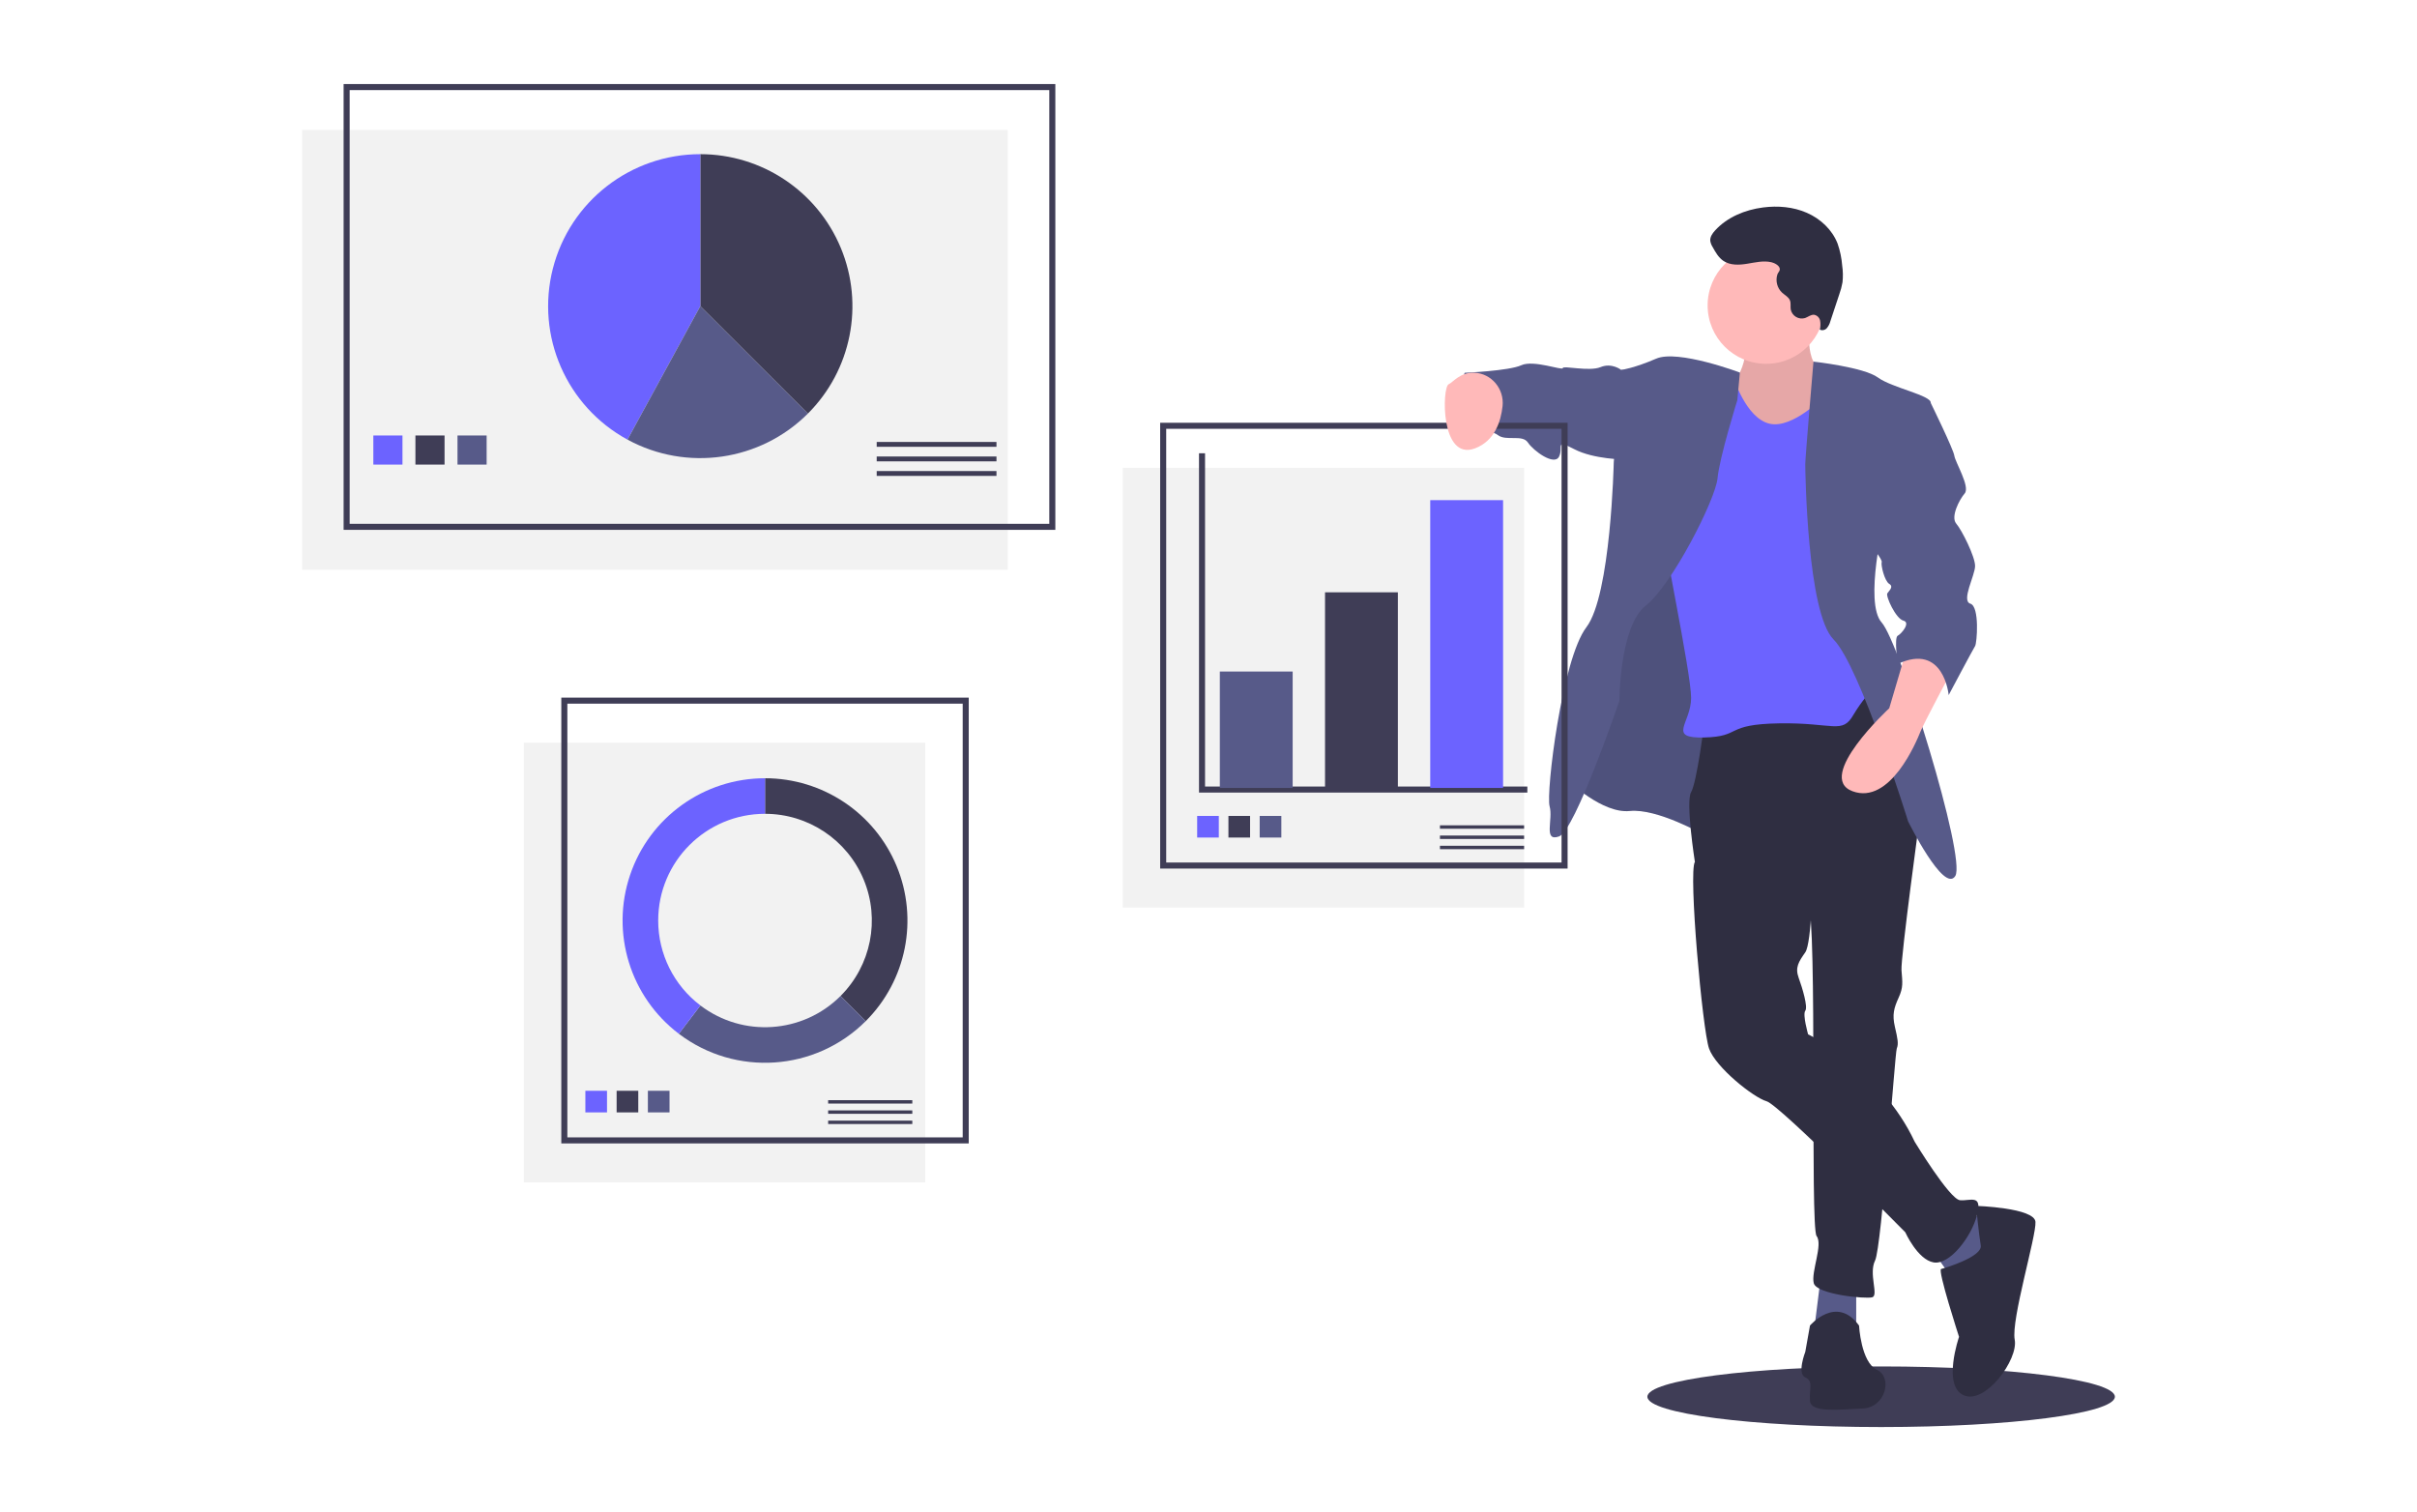
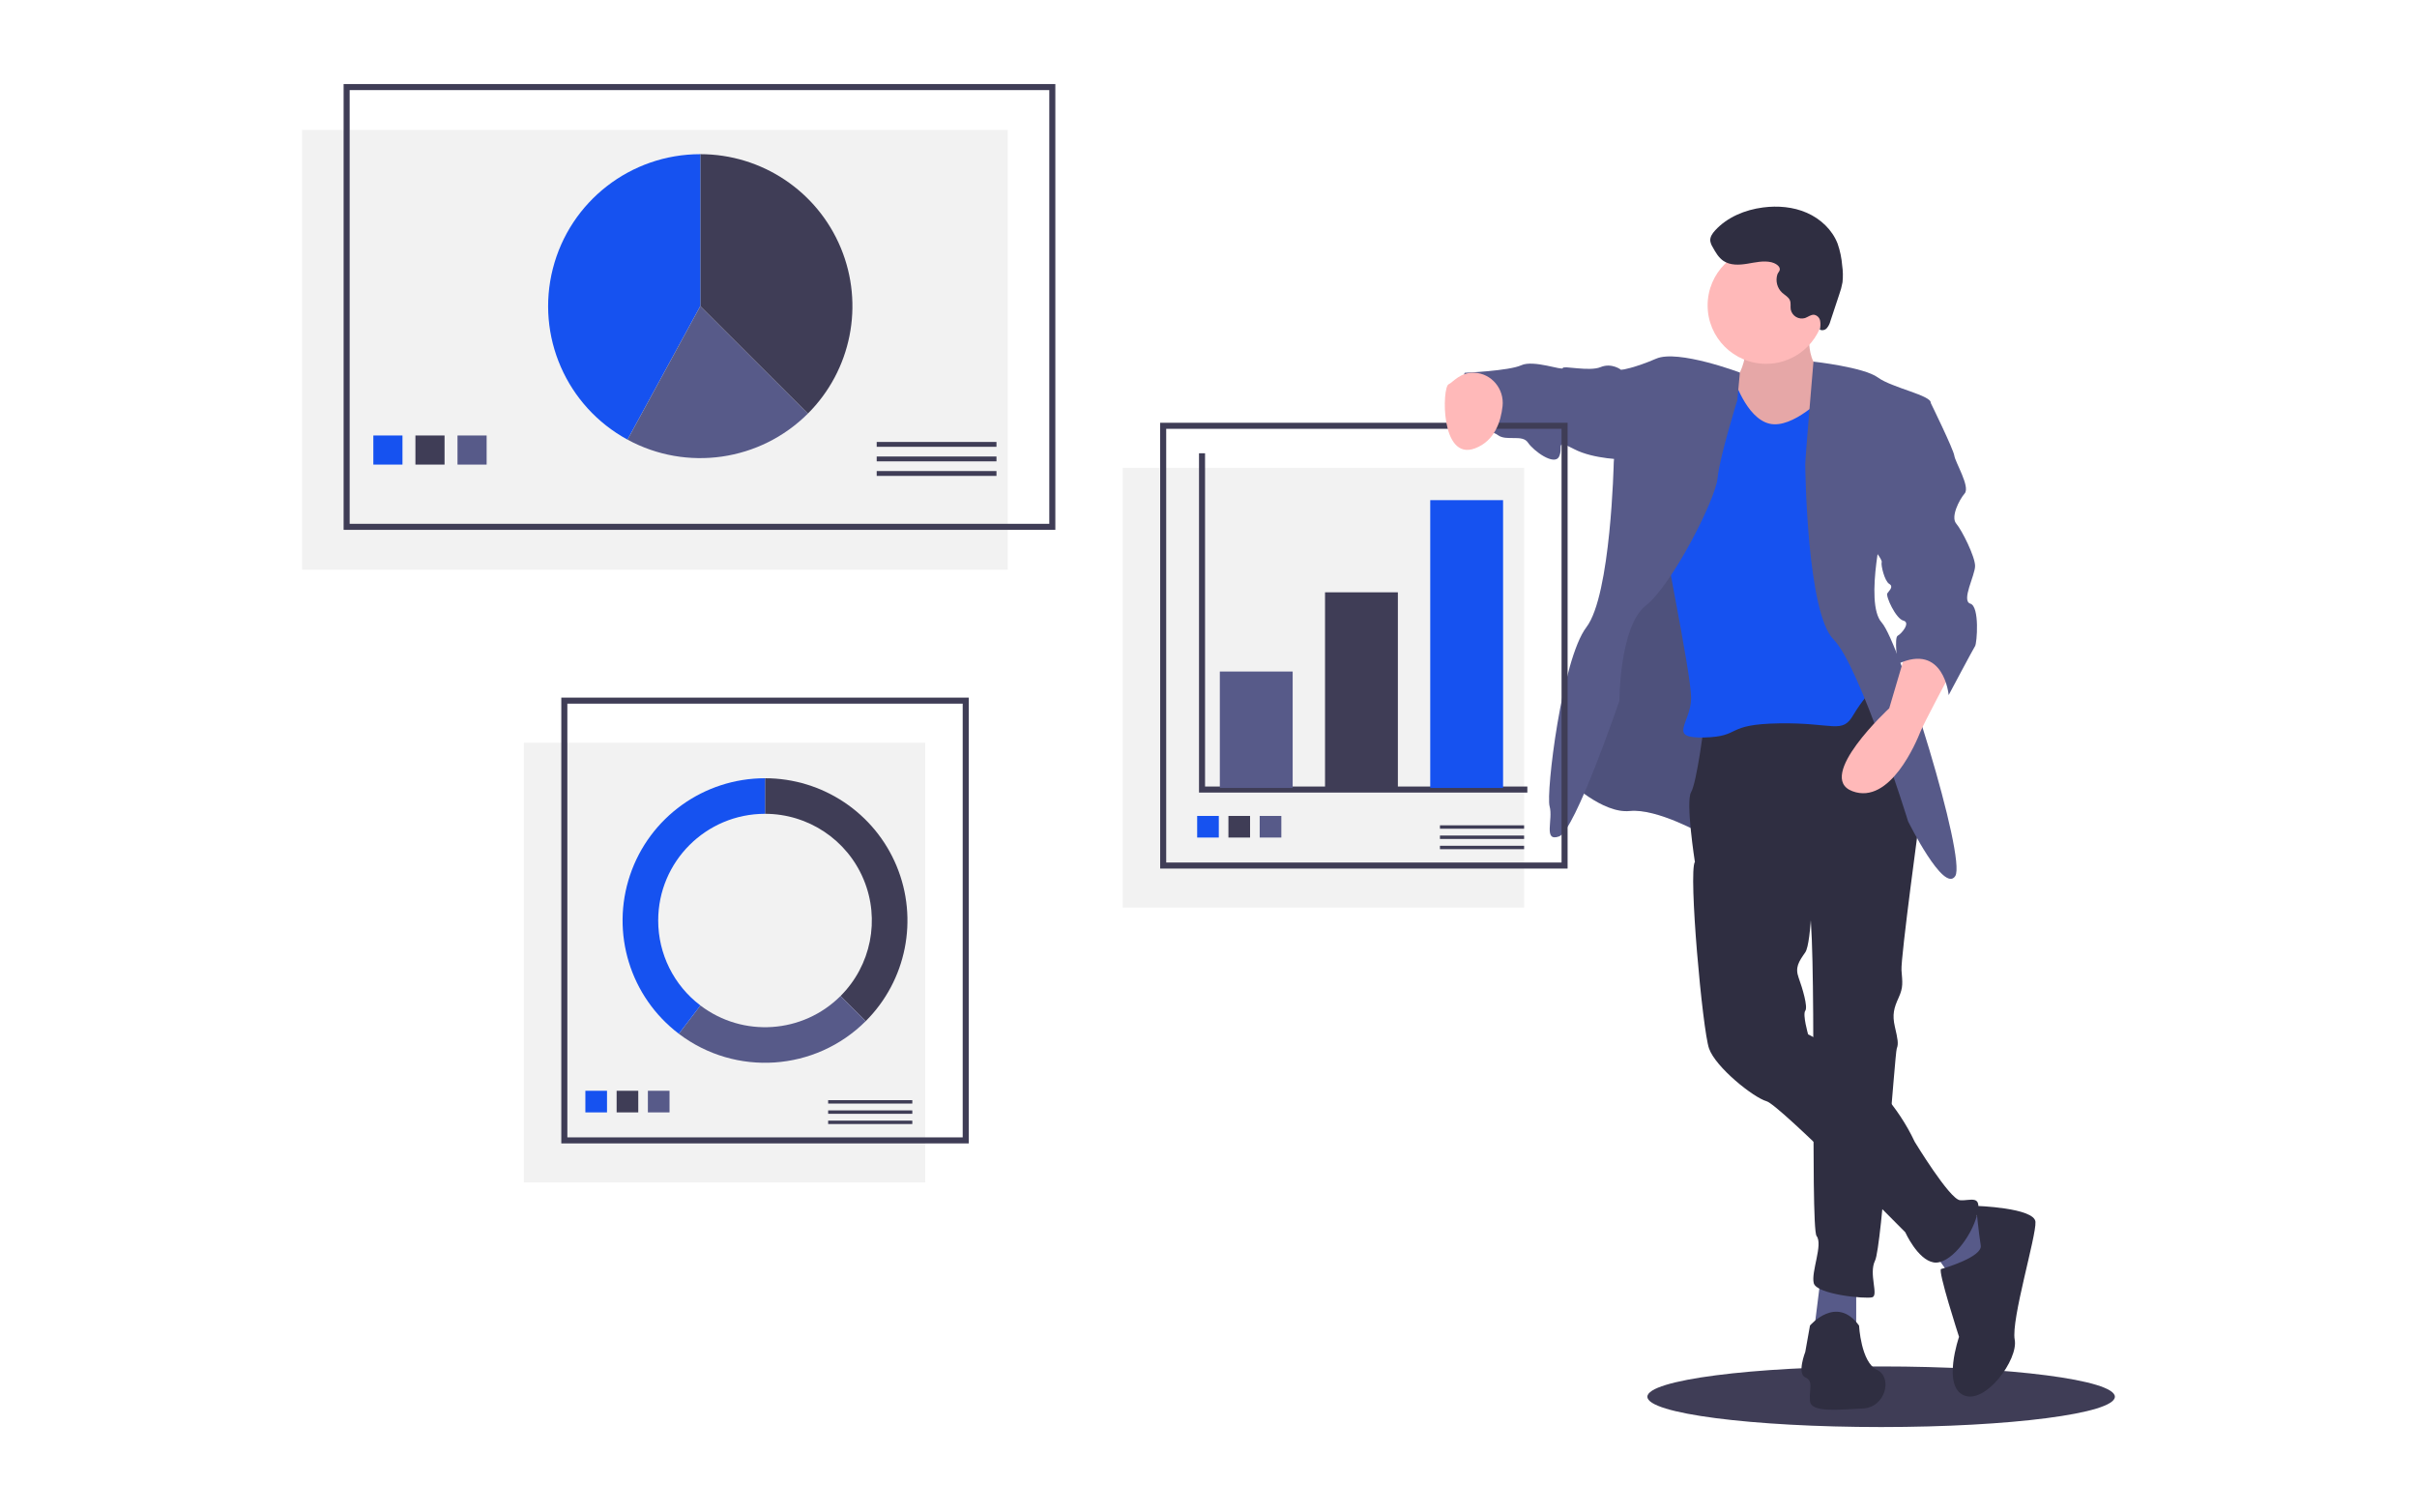
- <svg xmlns="http://www.w3.org/2000/svg" id="ad97e2e6-c06f-4161-a008-15821dcd6927" data-name="Layer 1" width="800" height="500.181" viewBox="0 0 800 500.181" version="1.1">
-   <defs id="defs91" />
+ <svg xmlns="http://www.w3.org/2000/svg" xmlns:xlink="http://www.w3.org/1999/xlink" id="ad97e2e6-c06f-4161-a008-15821dcd6927" data-name="Layer 1" width="800" height="500.181" viewBox="0 0 800 500.181" version="1.1">
+   <defs id="defs91">
+     <linearGradient id="bb74ba87-0e24-4c9d-a373-e17481b146a7" x1="345.7" y1="823.95" x2="345.7" y2="606.19" gradientTransform="translate(636.4)" gradientUnits="userSpaceOnUse">
+       <stop offset="0" stop-color="gray" stop-opacity="0.25" id="stop2" />
+       <stop offset="0.54" stop-color="gray" stop-opacity="0.12" id="stop4" />
+       <stop offset="1" stop-color="gray" stop-opacity="0.1" id="stop6" />
+     </linearGradient>
+     <linearGradient id="9ace95f1-7a40-47d7-848c-20f8f7c52f52" x1="-254.27" y1="469.69" x2="-254.27" y2="232.12" gradientTransform="matrix(0.7918985,-0.03042168,0.03042168,0.7918985,808.6358,-0.19812)" xlink:href="#bb74ba87-0e24-4c9d-a373-e17481b146a7" />
+   </defs>
  <g id="g1102" transform="matrix(0.5357143,0,0,0.5351541,100,28.28723)" style="stroke-width:1.868">
    <ellipse id="ellipse933" ry="18.742" rx="144.421" cy="811.059" cx="975.579" style="fill:#3f3d56;stroke-width:1.868" />
    <rect id="rect935" height="272" width="436" y="27.5" x="0" style="fill:#f2f2f2;stroke-width:1.868" />
    <rect id="rect937" stroke-miterlimit="10" height="272" width="436" y="1" x="27.5" style="fill:none;stroke:#3f3d56;stroke-width:3.735;stroke-miterlimit:10" />
    <path id="path939" transform="translate(-40,-34.59967)" d="M 352.468,237.568 A 94,94 0 0 0 286,77.1 v 94 z" style="fill:#3f3d56;stroke-width:1.868" />
-     <path id="path941" transform="translate(-40,-34.59967)" d="M 286,77.1 A 94.011,94.011 0 0 0 241.032,253.664 L 286,171.1 Z" style="fill:#6c63ff;stroke-width:1.868" />
+     <path id="path941" transform="translate(-40,-34.59967)" d="M 286,77.1 A 94.011,94.011 0 0 0 241.032,253.664 L 286,171.1 Z" style="fill:#1652f0;stroke-width:1.868;fill-opacity:1" />
    <path id="path943" transform="translate(-40,-34.59967)" d="M 352.468,237.568 286,171.1 241.032,253.664 a 94.049,94.049 0 0 0 111.436,-16.096 z" style="fill:#575a89;stroke-width:1.868" />
-     <rect id="rect945" height="18" width="18" y="216.5" x="44" style="fill:#6c63ff;stroke-width:1.868" />
+     <rect id="rect945" height="18" width="18" y="216.5" x="44" style="fill:#1652f0;stroke-width:1.868;fill-opacity:1" />
    <rect id="rect947" height="18" width="18" y="216.5" x="70" style="fill:#3f3d56;stroke-width:1.868" />
    <rect id="rect949" height="18" width="18" y="216.5" x="96" style="fill:#575a89;stroke-width:1.868" />
    <rect id="rect951" height="3" width="74" y="220.5" x="355" style="fill:#3f3d56;stroke-width:1.868" />
    <rect id="rect953" height="3" width="74" y="229.5" x="355" style="fill:#3f3d56;stroke-width:1.868" />
    <rect id="rect955" height="3" width="74" y="238.5" x="355" style="fill:#3f3d56;stroke-width:1.868" />
    <rect id="rect957" height="272" width="248" y="406.5" x="137" style="fill:#f2f2f2;stroke-width:1.868" />
    <rect id="rect959" stroke-miterlimit="10" height="272" width="248" y="380.5" x="162" style="fill:none;stroke:#3f3d56;stroke-width:3.735;stroke-miterlimit:10" />
-     <rect id="rect961" height="13.371" width="13.371" y="621.814" x="175" style="fill:#6c63ff;stroke-width:1.868" />
+     <rect id="rect961" height="13.371" width="13.371" y="621.814" x="175" style="fill:#1652f0;stroke-width:1.868;fill-opacity:1" />
    <rect id="rect963" height="13.371" width="13.371" y="621.814" x="194.314" style="fill:#3f3d56;stroke-width:1.868" />
    <rect id="rect965" height="13.371" width="13.371" y="621.814" x="213.629" style="fill:#575a89;stroke-width:1.868" />
    <rect id="rect967" height="2.108" width="52" y="627.622" x="325" style="fill:#3f3d56;stroke-width:1.868" />
    <rect id="rect969" height="2.108" width="52" y="633.946" x="325" style="fill:#3f3d56;stroke-width:1.868" />
    <rect id="rect971" height="2.108" width="52" y="640.27" x="325" style="fill:#3f3d56;stroke-width:1.868" />
    <path id="path973" transform="translate(-40,-34.59967)" d="m 326,463.1 v 22 a 66,66 0 0 1 46.669,112.669 l 15.556,15.556 A 88,88 0 0 0 326,463.1 Z" style="fill:#3f3d56;stroke-width:1.868" />
    <path id="path975" transform="translate(-40,-34.59967)" d="m 388.225,613.325 -15.556,-15.556 a 65.983,65.983 0 0 1 -86.6,5.872 l -13.316,17.521 a 87.998,87.998 0 0 0 115.472,-7.836 z" style="fill:#575a89;stroke-width:1.868" />
-     <path id="path977" transform="translate(-40,-34.59967)" d="m 260,551.1 a 66,66 0 0 1 66,-66 v -22 a 87.999,87.999 0 0 0 -53.247,158.061 l 13.316,-17.521 A 65.885,65.885 0 0 1 260,551.1 Z" style="fill:#6c63ff;stroke-width:1.868" />
+     <path id="path977" transform="translate(-40,-34.59967)" d="m 260,551.1 a 66,66 0 0 1 66,-66 v -22 a 87.999,87.999 0 0 0 -53.247,158.061 l 13.316,-17.521 A 65.885,65.885 0 0 1 260,551.1 Z" style="fill:#1652f0;stroke-width:1.868;fill-opacity:1" />
    <path id="path979" transform="translate(-40,-34.59967)" d="m 971.624,175.593 c 0,0 -4.08,30.311 6.412,33.808 10.492,3.497 7.578,30.311 7.578,30.311 l -31.476,23.899 -27.979,2.332 -6.995,-36.14 4.08,-9.326 c 0,0 15.738,-18.653 4.663,-37.888 -11.075,-19.236 43.717,-6.995 43.717,-6.995 z" style="fill:#ffb9b9;stroke-width:1.868" />
    <path id="path981" transform="translate(-40,-34.59967)" d="m 971.624,175.593 c 0,0 -4.08,30.311 6.412,33.808 10.492,3.497 7.578,30.311 7.578,30.311 l -31.476,23.899 -27.979,2.332 -6.995,-36.14 4.08,-9.326 c 0,0 15.738,-18.653 4.663,-37.888 -11.075,-19.236 43.717,-6.995 43.717,-6.995 z" style="opacity:0.1;stroke-width:1.868" />
    <path id="path983" transform="translate(-40,-34.59967)" d="m 942.48,411.666 -36.722,86.269 c 0,0 -28.562,-16.321 -45.466,-14.572 -16.904,1.749 -37.888,-18.653 -37.888,-18.653 l 20.984,-101.424 39.054,-107.836 54.209,34.391 z" style="fill:#575a89;stroke-width:1.868" />
    <path id="path985" transform="translate(-40,-34.59967)" d="m 942.48,411.666 -36.722,86.269 c 0,0 -28.562,-16.321 -45.466,-14.572 -16.904,1.749 -37.888,-18.653 -37.888,-18.653 l 20.984,-101.424 39.054,-107.836 54.209,34.391 z" style="opacity:0.1;stroke-width:1.868" />
    <polygon id="polygon987" points="960.186,771.687 933.956,771.687 938.036,739.045 960.186,743.708 " style="fill:#575a89;stroke-width:1.868" />
    <polygon id="polygon989" points="1005.069,717.478 1028.385,695.328 1047.621,706.986 1033.631,739.045 1019.059,737.296 " style="fill:#575a89;stroke-width:1.868" />
    <path id="path991" transform="translate(-40,-34.59967)" d="m 1005.432,403.505 34.391,81.023 c 0,0 -12.241,89.766 -11.658,97.344 0.583,7.578 1.166,10.492 -1.749,16.904 -2.914,6.412 -4.08,10.492 -2.332,18.07 1.749,7.578 2.332,10.492 1.166,13.407 -1.166,2.914 -9.326,122.991 -13.407,131.152 -4.08,8.161 2.332,21.567 -1.749,22.733 -4.08,1.166 -34.391,-1.749 -36.14,-8.743 -1.749,-6.995 5.829,-23.899 1.749,-29.145 -4.08,-5.246 0.583,-194.105 -5.246,-206.928 -5.829,-12.824 -69.948,-24.482 -69.948,-24.482 0,0 -5.829,-37.305 -2.332,-43.134 3.497,-5.829 8.161,-42.551 8.161,-42.551 z" style="fill:#2f2e41;stroke-width:1.868" />
    <path id="path993" transform="translate(-40,-34.59967)" d="m 971.624,801.624 c 0,0 16.321,-19.236 30.311,0 0,0 1.166,22.733 11.075,27.396 9.909,4.663 5.246,23.316 -8.743,23.899 -13.99,0.583 -32.059,2.914 -32.642,-4.663 -0.583,-7.578 2.332,-12.241 -2.914,-14.572 -5.246,-2.332 0,-15.738 0,-15.738 z" style="fill:#2f2e41;stroke-width:1.868" />
    <path id="path995" transform="translate(-40,-34.59967)" d="m 973.373,522.999 c 0,0 -0.583,41.969 -4.663,47.798 -4.08,5.829 -6.412,9.326 -4.08,15.738 2.332,6.412 5.829,18.07 4.08,20.401 -1.749,2.332 1.749,14.572 1.749,14.572 0,0 44.883,21.567 65.867,66.45 0,0 21.567,35.557 27.979,36.14 6.412,0.583 13.989,-4.08 10.492,9.326 -3.497,13.407 -16.904,30.894 -26.813,29.145 -9.909,-1.749 -17.487,-18.653 -17.487,-18.653 0,0 -77.525,-78.691 -85.686,-81.023 -8.161,-2.332 -31.476,-20.984 -35.557,-32.642 -4.08,-11.658 -12.824,-109.002 -8.743,-115.413 4.08,-6.412 19.236,-15.155 19.236,-15.155 z" style="fill:#2f2e41;stroke-width:1.868" />
    <path id="path997" transform="translate(-40,-34.59967)" d="m 1074.214,727.596 c 0,0 36.14,1.166 36.722,9.909 0.583,8.743 -15.155,60.621 -12.824,72.862 2.332,12.241 -18.07,40.22 -31.476,34.391 -13.407,-5.829 -2.914,-36.14 -2.914,-36.14 0,0 -13.407,-41.386 -11.075,-41.969 2.332,-0.583 25.647,-7.578 24.482,-14.572 -1.166,-6.995 -2.914,-24.482 -2.914,-24.482 z" style="fill:#2f2e41;stroke-width:1.868" />
    <circle id="circle999" r="36.14" cy="136.039" cx="904.52" style="fill:#ffb9b9;stroke-width:1.868" />
-     <path id="path1001" transform="translate(-40,-34.59967)" d="m 980.951,226.305 c 0,0 -19.818,20.984 -34.391,17.487 -14.572,-3.497 -22.15,-28.562 -22.15,-28.562 l -26.23,-4.663 c 0,0 -18.653,82.771 -18.653,90.932 0,8.161 18.653,96.178 18.653,111.916 0,15.738 -15.155,25.065 8.161,24.482 23.316,-0.583 12.241,-8.161 46.049,-8.743 33.808,-0.583 39.054,6.995 46.049,-5.246 a 97.523,97.523 0 0 1 17.487,-21.567 L 1003.684,359.205 1001.935,237.38 c 0,0 -14.944,-29.145 -21.753,-26.813 4e-5,0 3.683,12.824 0.769,15.738 z" style="fill:#6c63ff;stroke-width:1.868" />
+     <path id="path1001" transform="translate(-40,-34.59967)" d="m 980.951,226.305 c 0,0 -19.818,20.984 -34.391,17.487 -14.572,-3.497 -22.15,-28.562 -22.15,-28.562 l -26.23,-4.663 c 0,0 -18.653,82.771 -18.653,90.932 0,8.161 18.653,96.178 18.653,111.916 0,15.738 -15.155,25.065 8.161,24.482 23.316,-0.583 12.241,-8.161 46.049,-8.743 33.808,-0.583 39.054,6.995 46.049,-5.246 a 97.523,97.523 0 0 1 17.487,-21.567 L 1003.684,359.205 1001.935,237.38 c 0,0 -14.944,-29.145 -21.753,-26.813 4e-5,0 3.683,12.824 0.769,15.738 z" style="fill:#1652f0;stroke-width:1.868;fill-opacity:1" />
    <path id="path1003" transform="translate(-40,-34.59967)" d="m 973.771,205.411 c 0,0 31.078,3.407 39.822,9.819 8.743,6.412 33.225,11.075 32.642,15.738 -0.583,4.663 -28.562,71.113 -28.562,71.113 0,0 -12.824,52.461 -1.749,64.702 11.075,12.241 52.461,145.724 45.466,156.799 -6.995,11.075 -29.145,-33.808 -29.145,-33.808 0,0 -29.728,-96.178 -46.049,-112.499 C 969.876,360.954 968.71,272.937 968.71,268.856 c 0,-4.08 5.061,-63.445 5.061,-63.445 z" style="fill:#575a89;stroke-width:1.868" />
    <path id="path1005" transform="translate(-40,-34.59967)" d="m 928.313,212.172 c 0,0 -38.294,-14.429 -51.7,-8.6 -13.407,5.829 -21.567,6.995 -21.567,6.995 l -4.663,57.124 c 0,0 -1.749,82.188 -16.904,102.007 -15.155,19.818 -25.065,102.59 -22.733,110.75 2.332,8.161 -4.08,22.15 5.829,18.653 9.909,-3.497 37.305,-83.937 37.305,-83.937 0,0 0,-46.049 16.321,-58.873 16.321,-12.824 43.134,-65.867 44.3,-78.691 1.166,-12.824 12.241,-48.38 12.241,-48.38 z" style="fill:#575a89;stroke-width:1.868" />
    <path id="path1007" transform="translate(-40,-34.59967)" d="m 1059.642,395.928 c 0,0 -17.487,32.642 -19.819,38.471 -2.332,5.829 -18.653,45.466 -41.969,36.722 -23.316,-8.743 22.733,-51.295 22.733,-51.295 l 10.492,-35.557 c 0,0 27.396,-5.829 28.562,11.658 z" style="fill:#ffb9b9;stroke-width:1.868" />
    <path id="path1009" transform="translate(-40,-34.59967)" d="m 860.874,210.567 h -5.829 c 0,0 -5.829,-4.663 -12.824,-1.749 -6.995,2.914 -23.316,-1.166 -23.316,0.583 0,1.749 -18.07,-5.246 -25.647,-1.749 -7.578,3.497 -34.974,4.663 -34.974,4.663 0,0 -11.075,27.979 -3.497,33.225 7.578,5.246 18.653,1.166 23.899,5.246 5.246,4.08 15.155,-0.583 18.653,4.663 3.497,5.246 16.321,14.572 19.236,8.743 2.914,-5.829 -2.914,-11.075 9.326,-4.663 12.241,6.412 31.476,6.412 31.476,6.412 z" style="fill:#575a89;stroke-width:1.868" />
    <path id="path1011" transform="translate(-40,-34.59967)" d="m 947.778,143.937 c -4.89,-1.13 -9.967,0.122 -14.92,0.934 -4.953,0.812 -10.412,1.079 -14.602,-1.684 -3.094,-2.041 -4.997,-5.418 -6.783,-8.665 a 9.973,9.973 0 0 1 -1.459,-3.823 c -0.21,-2.402 1.318,-4.594 2.94,-6.377 7.537,-8.285 18.551,-12.819 29.658,-14.26 9.13,-1.184 18.65,-0.391 27.081,3.307 8.432,3.698 15.68,10.47 18.995,19.06 a 54.127,54.127 0 0 1 2.837,13.611 40.657,40.657 0 0 1 0.191,10.308 44.188,44.188 0 0 1 -1.998,7.468 l -5.491,16.581 a 10.924,10.924 0 0 1 -2.159,4.274 3.736,3.736 0 0 1 -4.374,0.958 13.613,13.613 0 0 0 0.197,-5.5 4.641,4.641 0 0 0 -3.662,-3.693 c -2.024,-0.215 -3.753,1.354 -5.673,2.03 a 6.979,6.979 0 0 1 -8.811,-5.245 c -0.303,-1.896 0.206,-3.925 -0.513,-5.705 -0.842,-2.086 -3.074,-3.179 -4.751,-4.677 a 10.936,10.936 0 0 1 -3.001,-11.366 c 0.449,-1.38 1.717,-2.007 1.463,-3.592 -0.333,-2.08 -3.399,-3.534 -5.165,-3.942 z" style="fill:#2f2e41;stroke-width:1.868" />
    <rect id="rect1013" height="272" width="248" y="236.5" x="507" style="fill:#f2f2f2;stroke-width:1.868" />
    <rect id="rect1015" stroke-miterlimit="10" height="272" width="248" y="210.5" x="532" style="fill:none;stroke:#3f3d56;stroke-width:3.735;stroke-miterlimit:10" />
    <polyline id="polyline1017" stroke-miterlimit="10" points="556 227.5 556 435.5 757 435.5" style="fill:none;stroke:#3f3d56;stroke-width:3.735;stroke-miterlimit:10" />
    <rect id="rect1019" height="72" width="45" y="362.5" x="567" style="fill:#575a89;stroke-width:1.868" />
    <rect id="rect1021" height="121" width="45" y="313.5" x="632" style="fill:#3f3d56;stroke-width:1.868" />
-     <rect id="rect1023" height="178" width="45" y="256.5" x="697" style="fill:#6c63ff;stroke-width:1.868" />
-     <rect id="rect1025" height="13.371" width="13.371" y="451.814" x="553" style="fill:#6c63ff;stroke-width:1.868" />
+     <rect id="rect1023" height="178" width="45" y="256.5" x="697" style="fill:#1652f0;stroke-width:1.868;fill-opacity:1" />
+     <rect id="rect1025" height="13.371" width="13.371" y="451.814" x="553" style="fill:#1652f0;stroke-width:1.868;fill-opacity:1" />
    <rect id="rect1027" height="13.371" width="13.371" y="451.814" x="572.314" style="fill:#3f3d56;stroke-width:1.868" />
    <rect id="rect1029" height="13.371" width="13.371" y="451.814" x="591.629" style="fill:#575a89;stroke-width:1.868" />
    <rect id="rect1031" height="2.108" width="52" y="457.622" x="703" style="fill:#3f3d56;stroke-width:1.868" />
    <rect id="rect1033" height="2.108" width="52" y="463.946" x="703" style="fill:#3f3d56;stroke-width:1.868" />
    <rect id="rect1035" height="2.108" width="52" y="470.27" x="703" style="fill:#3f3d56;stroke-width:1.868" />
    <path id="path1037" transform="translate(-40,-34.59967)" d="m 764.308,212.282 c 10.628,0.462 18.526,10.101 17.376,20.677 -1.042,9.582 -4.884,21.505 -16.987,26.084 -21.567,8.161 -20.401,-37.888 -16.321,-39.637 2.72,-1.166 6.995,-7.513 15.933,-7.124 z" style="fill:#ffb9b9;stroke-width:1.868" />
    <path id="path1039" transform="translate(-40,-34.59967)" d="m 1039.823,227.854 6.412,3.114 c 0,0 13.989,28.562 14.572,32.642 0.583,4.08 9.909,19.236 6.412,23.316 -3.497,4.08 -8.743,14.572 -5.246,18.653 3.497,4.08 11.658,20.401 11.658,26.23 0,5.829 -8.743,21.567 -2.914,23.316 5.829,1.749 4.08,24.482 2.914,26.23 -1.166,1.749 -16.321,30.311 -16.321,30.311 0,0 -2.914,-32.642 -31.476,-19.236 0,0 -2.332,-16.321 0,-17.487 2.332,-1.166 8.161,-8.161 3.497,-9.326 -4.663,-1.166 -11.075,-15.155 -9.909,-16.904 1.166,-1.749 4.08,-4.08 1.166,-5.829 -2.914,-1.749 -5.246,-11.658 -4.663,-13.407 0.583,-1.749 -6.412,-9.909 -6.412,-9.909 z" style="fill:#575a89;stroke-width:1.868" />
  </g>
</svg>
